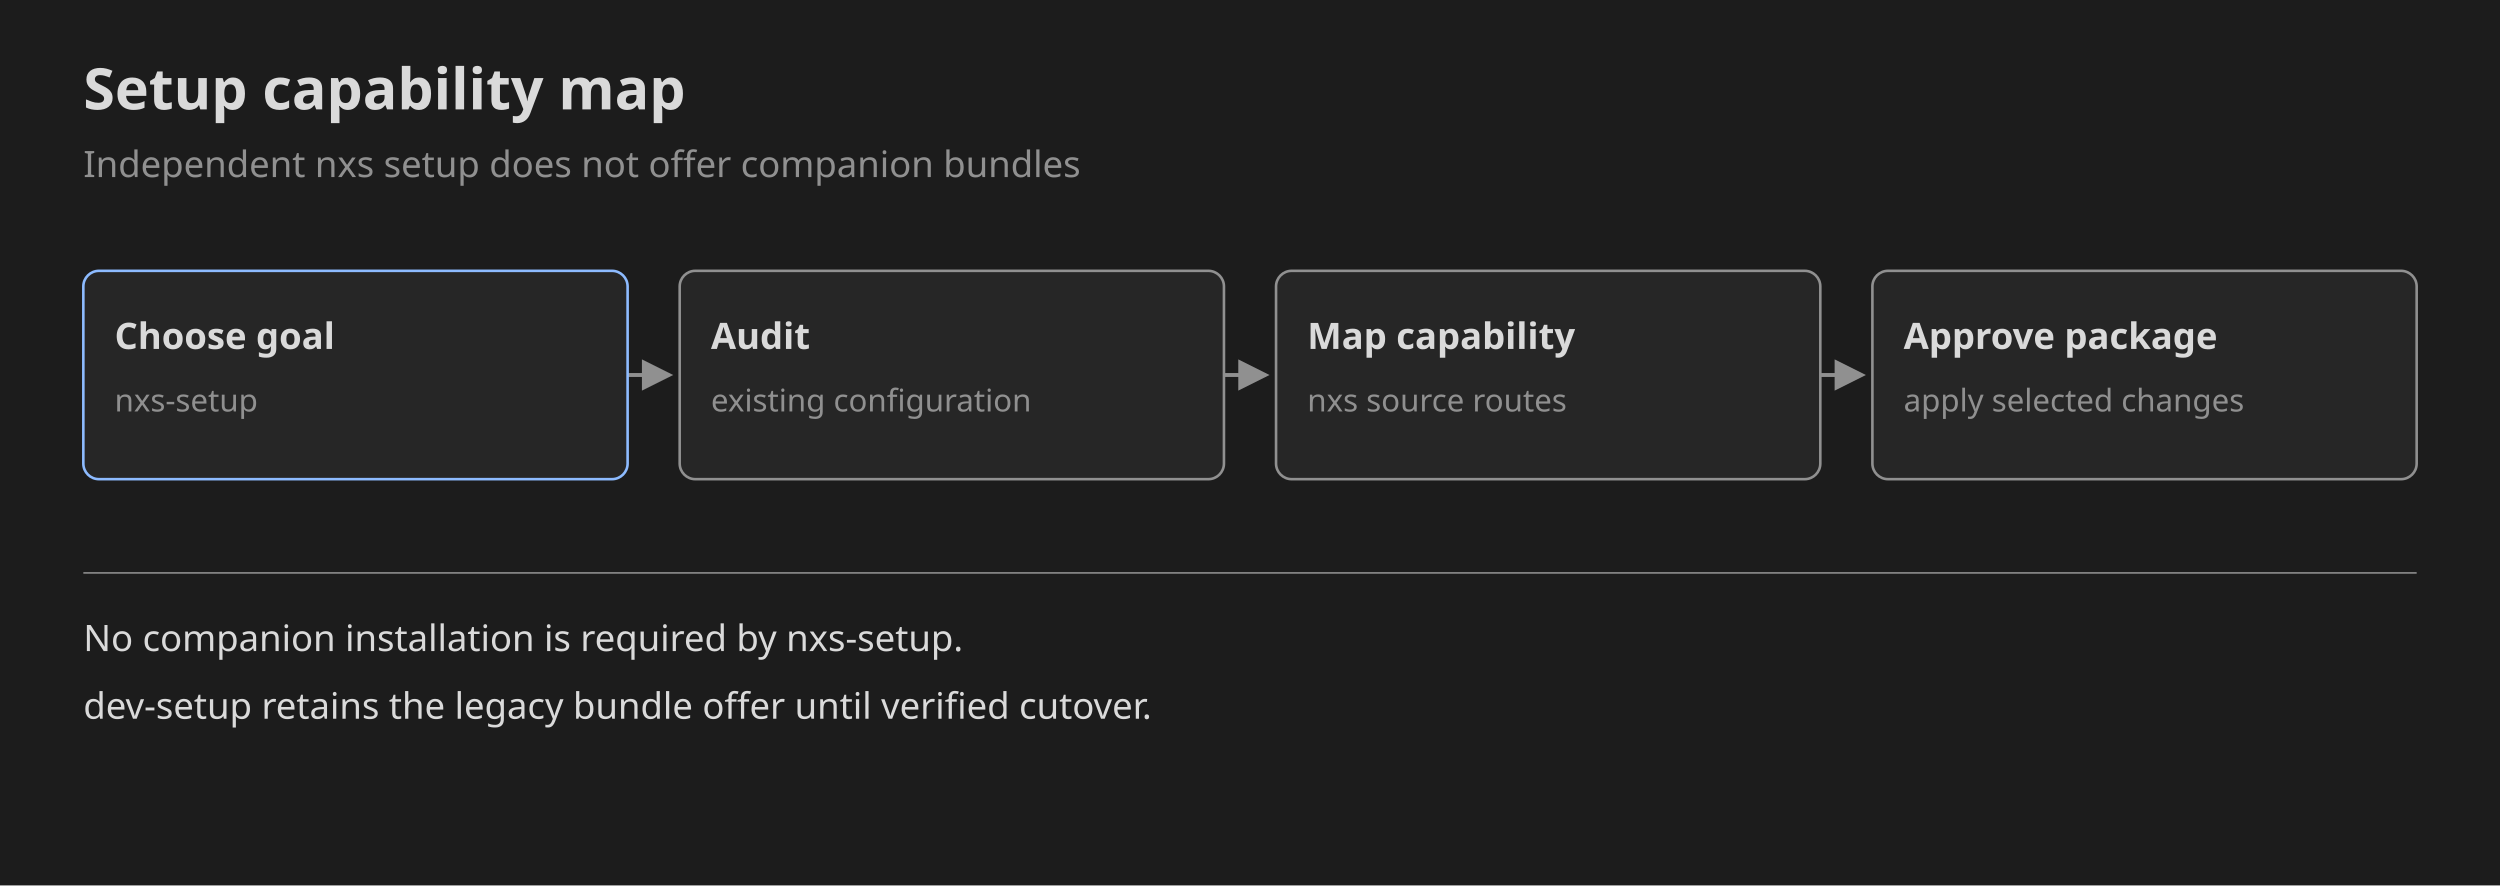
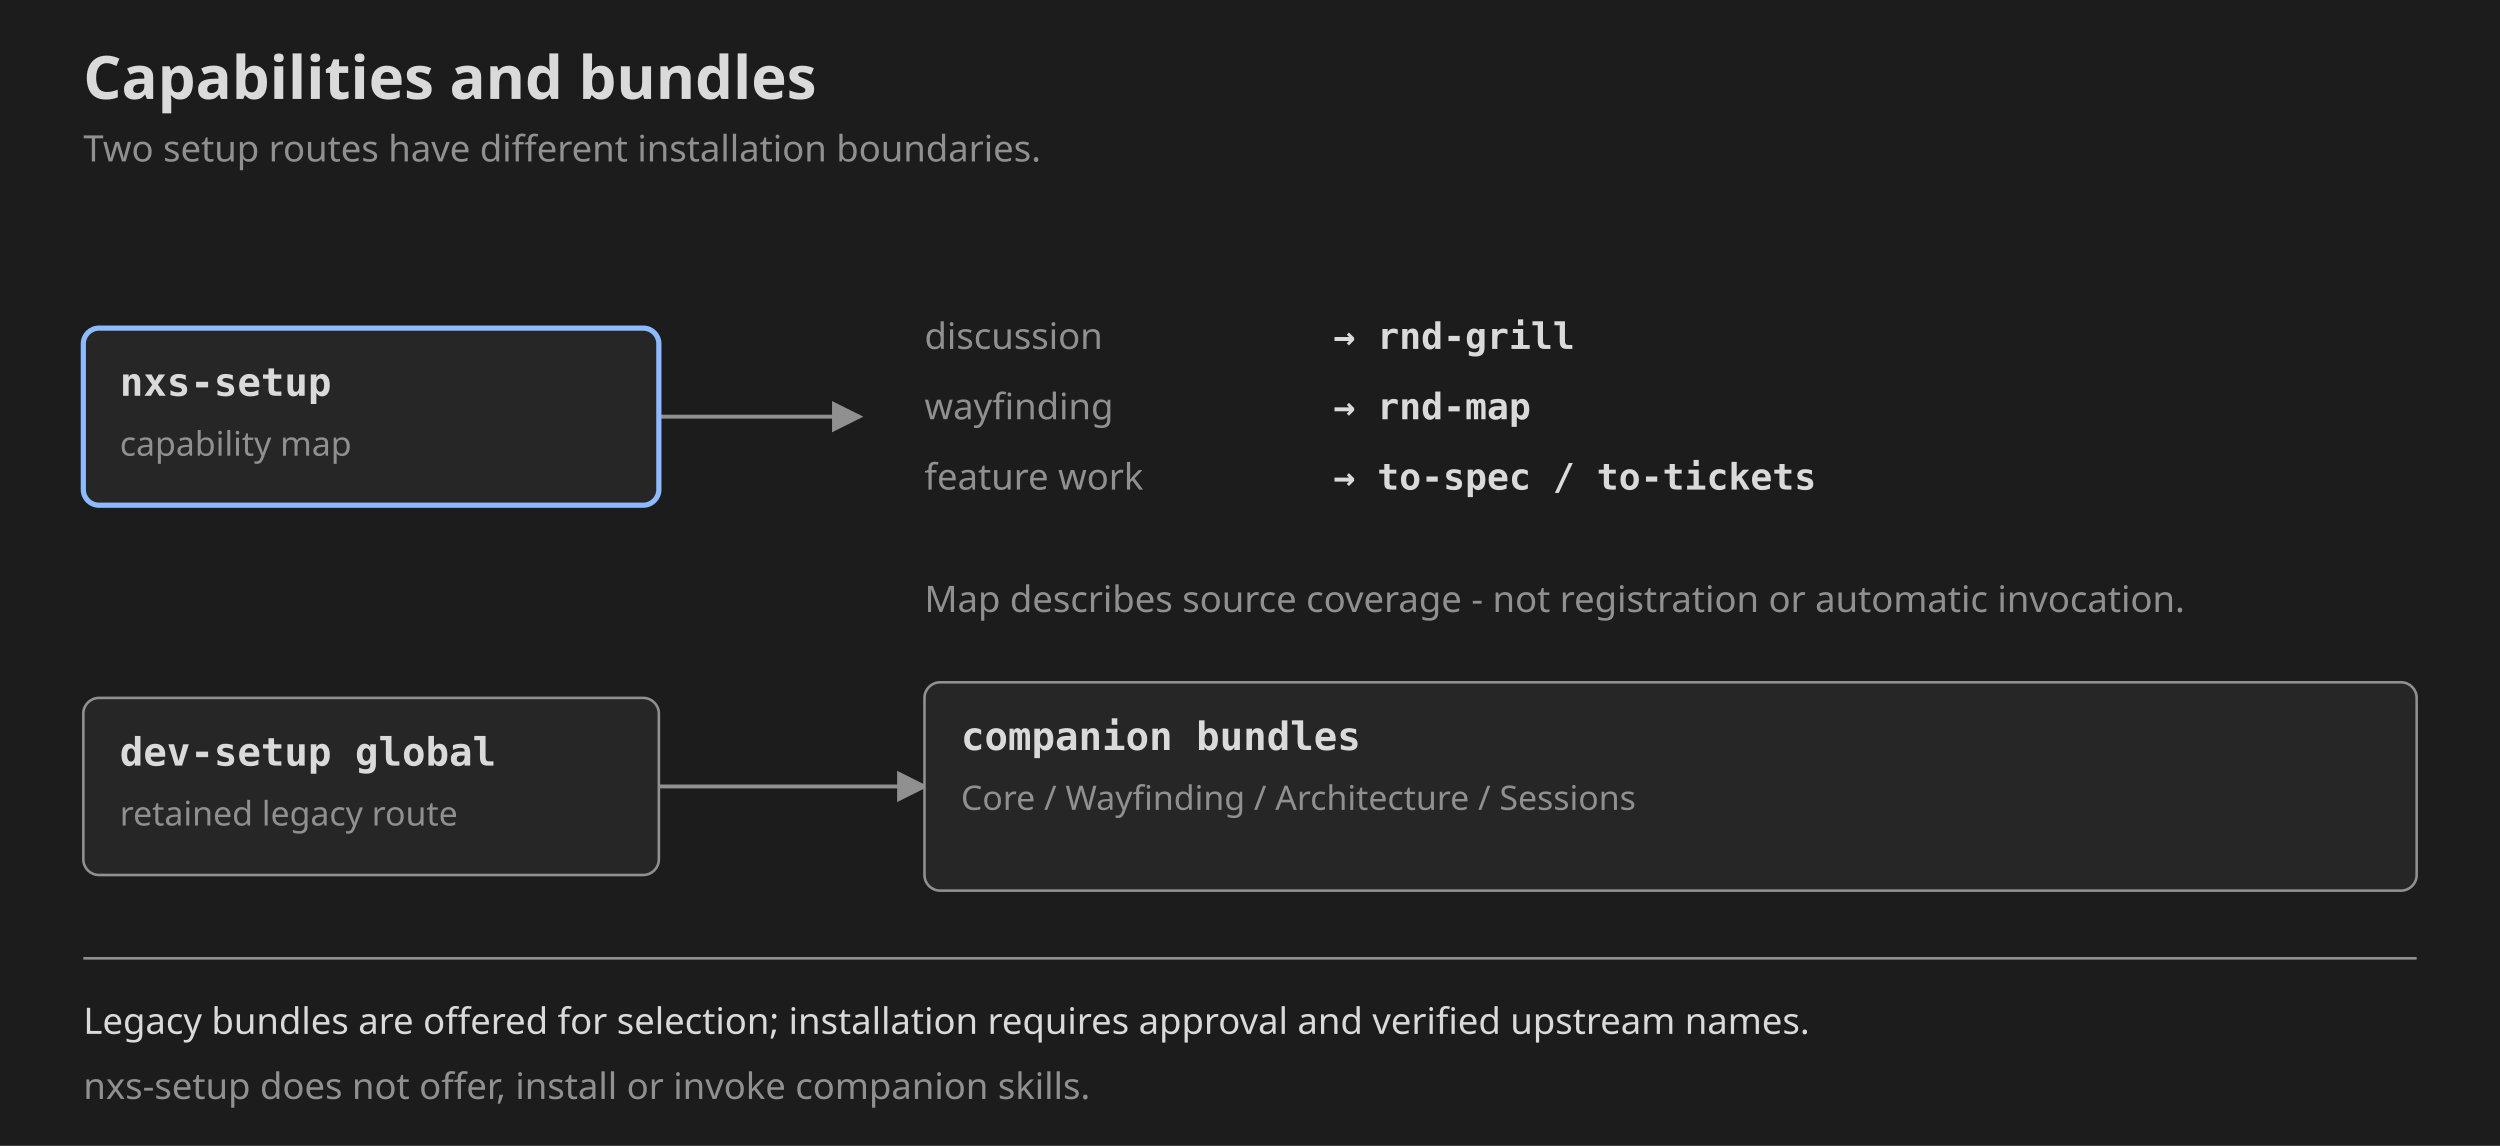
- <svg xmlns="http://www.w3.org/2000/svg" viewBox="0 0 960 340" role="img" aria-labelledby="nxs-bundles-dark-title nxs-bundles-dark-desc">
+ <svg xmlns="http://www.w3.org/2000/svg" viewBox="0 0 960 440" role="img" aria-labelledby="nxs-bundles-dark-title nxs-bundles-dark-desc">
  <defs>
    <marker id="nxs-bundles-dark-arrow" markerWidth="8" markerHeight="8" refX="7" refY="4" orient="auto">
      <path d="M0 0 L8 4 L0 8 Z" fill="#909090" />
    </marker>
  </defs>
-   <rect width="960" height="340" fill="#1c1c1c" />
-   <text x="32" y="42" fill="#dadada" font-family="system-ui, sans-serif" font-size="22" font-weight="600">Setup capability map</text>
-   <text x="32" y="68" fill="#909090" font-family="system-ui, sans-serif" font-size="14">Independent nxs setup does not offer companion bundles</text>
-   <path d="M 241 144 H 257" stroke="#909090" stroke-width="1.5" fill="none" marker-end="url(#nxs-bundles-dark-arrow)" />
-   <path d="M 470 144 H 486" stroke="#909090" stroke-width="1.5" fill="none" marker-end="url(#nxs-bundles-dark-arrow)" />
-   <path d="M 699 144 H 715" stroke="#909090" stroke-width="1.5" fill="none" marker-end="url(#nxs-bundles-dark-arrow)" />
-   <rect x="32" y="104" width="209" height="80" rx="6" fill="#262626" stroke="#8dbbff" />
-   <text x="44" y="134" fill="#dadada" font-family="system-ui, sans-serif" font-size="14" font-weight="600">Choose goal</text>
-   <text x="44" y="158" fill="#909090" font-family="system-ui, sans-serif" font-size="12">nxs-setup</text>
-   <rect x="261" y="104" width="209" height="80" rx="6" fill="#262626" stroke="#909090" />
-   <text x="273" y="134" fill="#dadada" font-family="system-ui, sans-serif" font-size="14" font-weight="600">Audit</text>
-   <text x="273" y="158" fill="#909090" font-family="system-ui, sans-serif" font-size="12">existing configuration</text>
-   <rect x="490" y="104" width="209" height="80" rx="6" fill="#262626" stroke="#909090" />
-   <text x="502" y="134" fill="#dadada" font-family="system-ui, sans-serif" font-size="14" font-weight="600">Map capability</text>
-   <text x="502" y="158" fill="#909090" font-family="system-ui, sans-serif" font-size="12">nxs source routes</text>
-   <rect x="719" y="104" width="209" height="80" rx="6" fill="#262626" stroke="#909090" />
-   <text x="731" y="134" fill="#dadada" font-family="system-ui, sans-serif" font-size="14" font-weight="600">Approve package</text>
-   <text x="731" y="158" fill="#909090" font-family="system-ui, sans-serif" font-size="12">apply selected changes</text>
-   <path d="M32 220 H928" stroke="#909090" stroke-width="0.6" />
-   <text x="32" y="250" fill="#dadada" font-family="system-ui, sans-serif" font-size="14">No companion installation is required by nxs-setup.</text>
-   <text x="32" y="276" fill="#dadada" font-family="system-ui, sans-serif" font-size="14">dev-setup retains the legacy bundle offer until verified cutover.</text>
+   <rect width="960" height="440" fill="#1c1c1c" />
+   <text x="32" y="38" fill="#dadada" font-family="system-ui, sans-serif" font-size="23" font-weight="600">Capabilities and bundles</text>
+   <text x="32" y="62" fill="#909090" font-family="system-ui, sans-serif" font-size="14" font-weight="400">Two setup routes have different installation boundaries.</text>
+   <path d="M253 160 H330" fill="none" stroke="#909090" stroke-width="1.5" marker-end="url(#nxs-bundles-dark-arrow)" />
+   <path d="M253 302 H355" fill="none" stroke="#909090" stroke-width="1.5" marker-end="url(#nxs-bundles-dark-arrow)" />
+   <rect x="32" y="126" width="221" height="68" rx="6" fill="#262626" stroke="#8dbbff" stroke-width="2" />
+   <text x="46" y="152" fill="#dadada" font-family="ui-monospace, monospace" font-size="15" font-weight="600">nxs-setup</text>
+   <text x="46" y="175" fill="#909090" font-family="system-ui, sans-serif" font-size="13" font-weight="400">capability map</text>
+   <text x="355" y="134" fill="#909090" font-family="system-ui, sans-serif" font-size="14" font-weight="400">discussion</text>
+   <text x="512" y="134" fill="#dadada" font-family="ui-monospace, monospace" font-size="14" font-weight="600">→  rnd-grill</text>
+   <text x="355" y="161" fill="#909090" font-family="system-ui, sans-serif" font-size="14" font-weight="400">wayfinding</text>
+   <text x="512" y="161" fill="#dadada" font-family="ui-monospace, monospace" font-size="14" font-weight="600">→  rnd-map</text>
+   <text x="355" y="188" fill="#909090" font-family="system-ui, sans-serif" font-size="14" font-weight="400">feature work</text>
+   <text x="512" y="188" fill="#dadada" font-family="ui-monospace, monospace" font-size="14" font-weight="600">→  to-spec / to-tickets</text>
+   <text x="355" y="235" fill="#909090" font-family="system-ui, sans-serif" font-size="14" font-weight="400">Map describes source coverage - not registration or automatic invocation.</text>
+   <rect x="32" y="268" width="221" height="68" rx="6" fill="#262626" stroke="#909090" stroke-width="1" />
+   <text x="46" y="294" fill="#dadada" font-family="ui-monospace, monospace" font-size="15" font-weight="600">dev-setup global</text>
+   <text x="46" y="317" fill="#909090" font-family="system-ui, sans-serif" font-size="13" font-weight="400">retained legacy route</text>
+   <rect x="355" y="262" width="573" height="80" rx="6" fill="#262626" stroke="#909090" stroke-width="1" />
+   <text x="369" y="288" fill="#dadada" font-family="ui-monospace, monospace" font-size="15" font-weight="600">companion bundles</text>
+   <text x="369" y="311" fill="#909090" font-family="system-ui, sans-serif" font-size="13" font-weight="400">Core  /  Wayfinding  /  Architecture  /  Sessions</text>
+   <path d="M32 368 H928" stroke="#909090" stroke-width="1" />
+   <text x="32" y="397" fill="#dadada" font-family="system-ui, sans-serif" font-size="14" font-weight="400">Legacy bundles are offered for selection; installation requires approval and verified upstream names.</text>
+   <text x="32" y="422" fill="#909090" font-family="system-ui, sans-serif" font-size="14" font-weight="400">nxs-setup does not offer, install or invoke companion skills.</text>
</svg>
